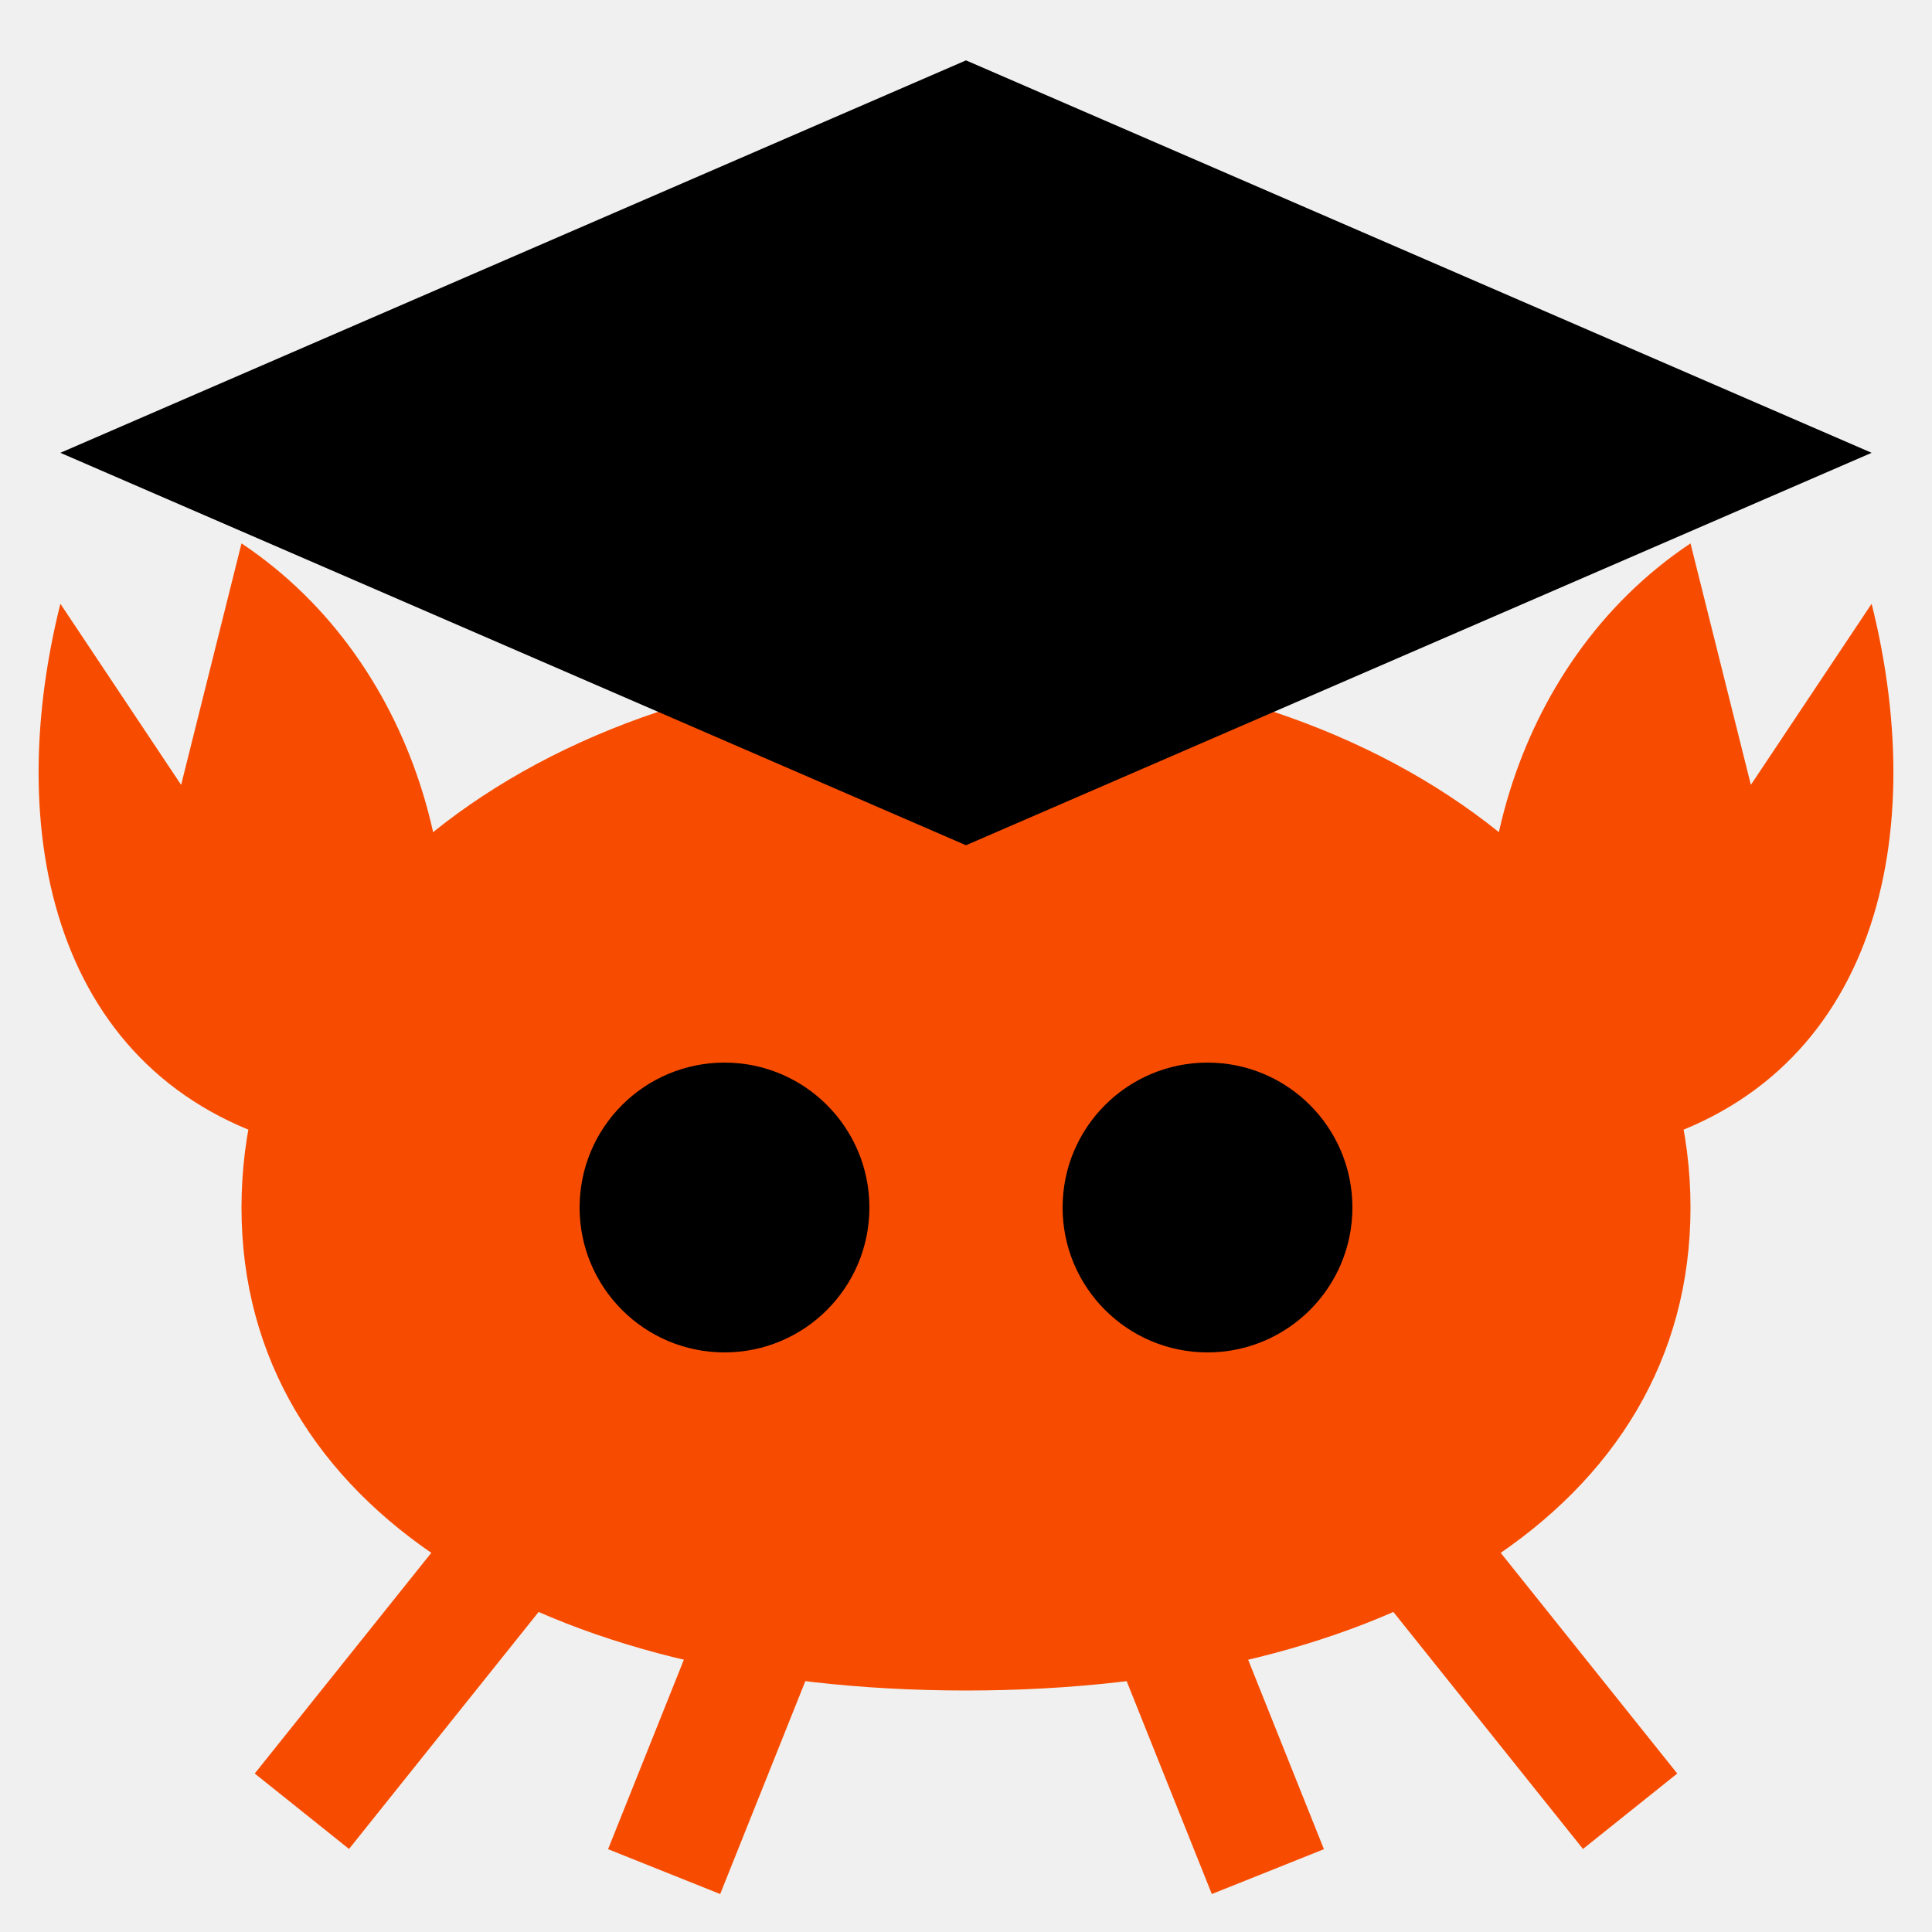
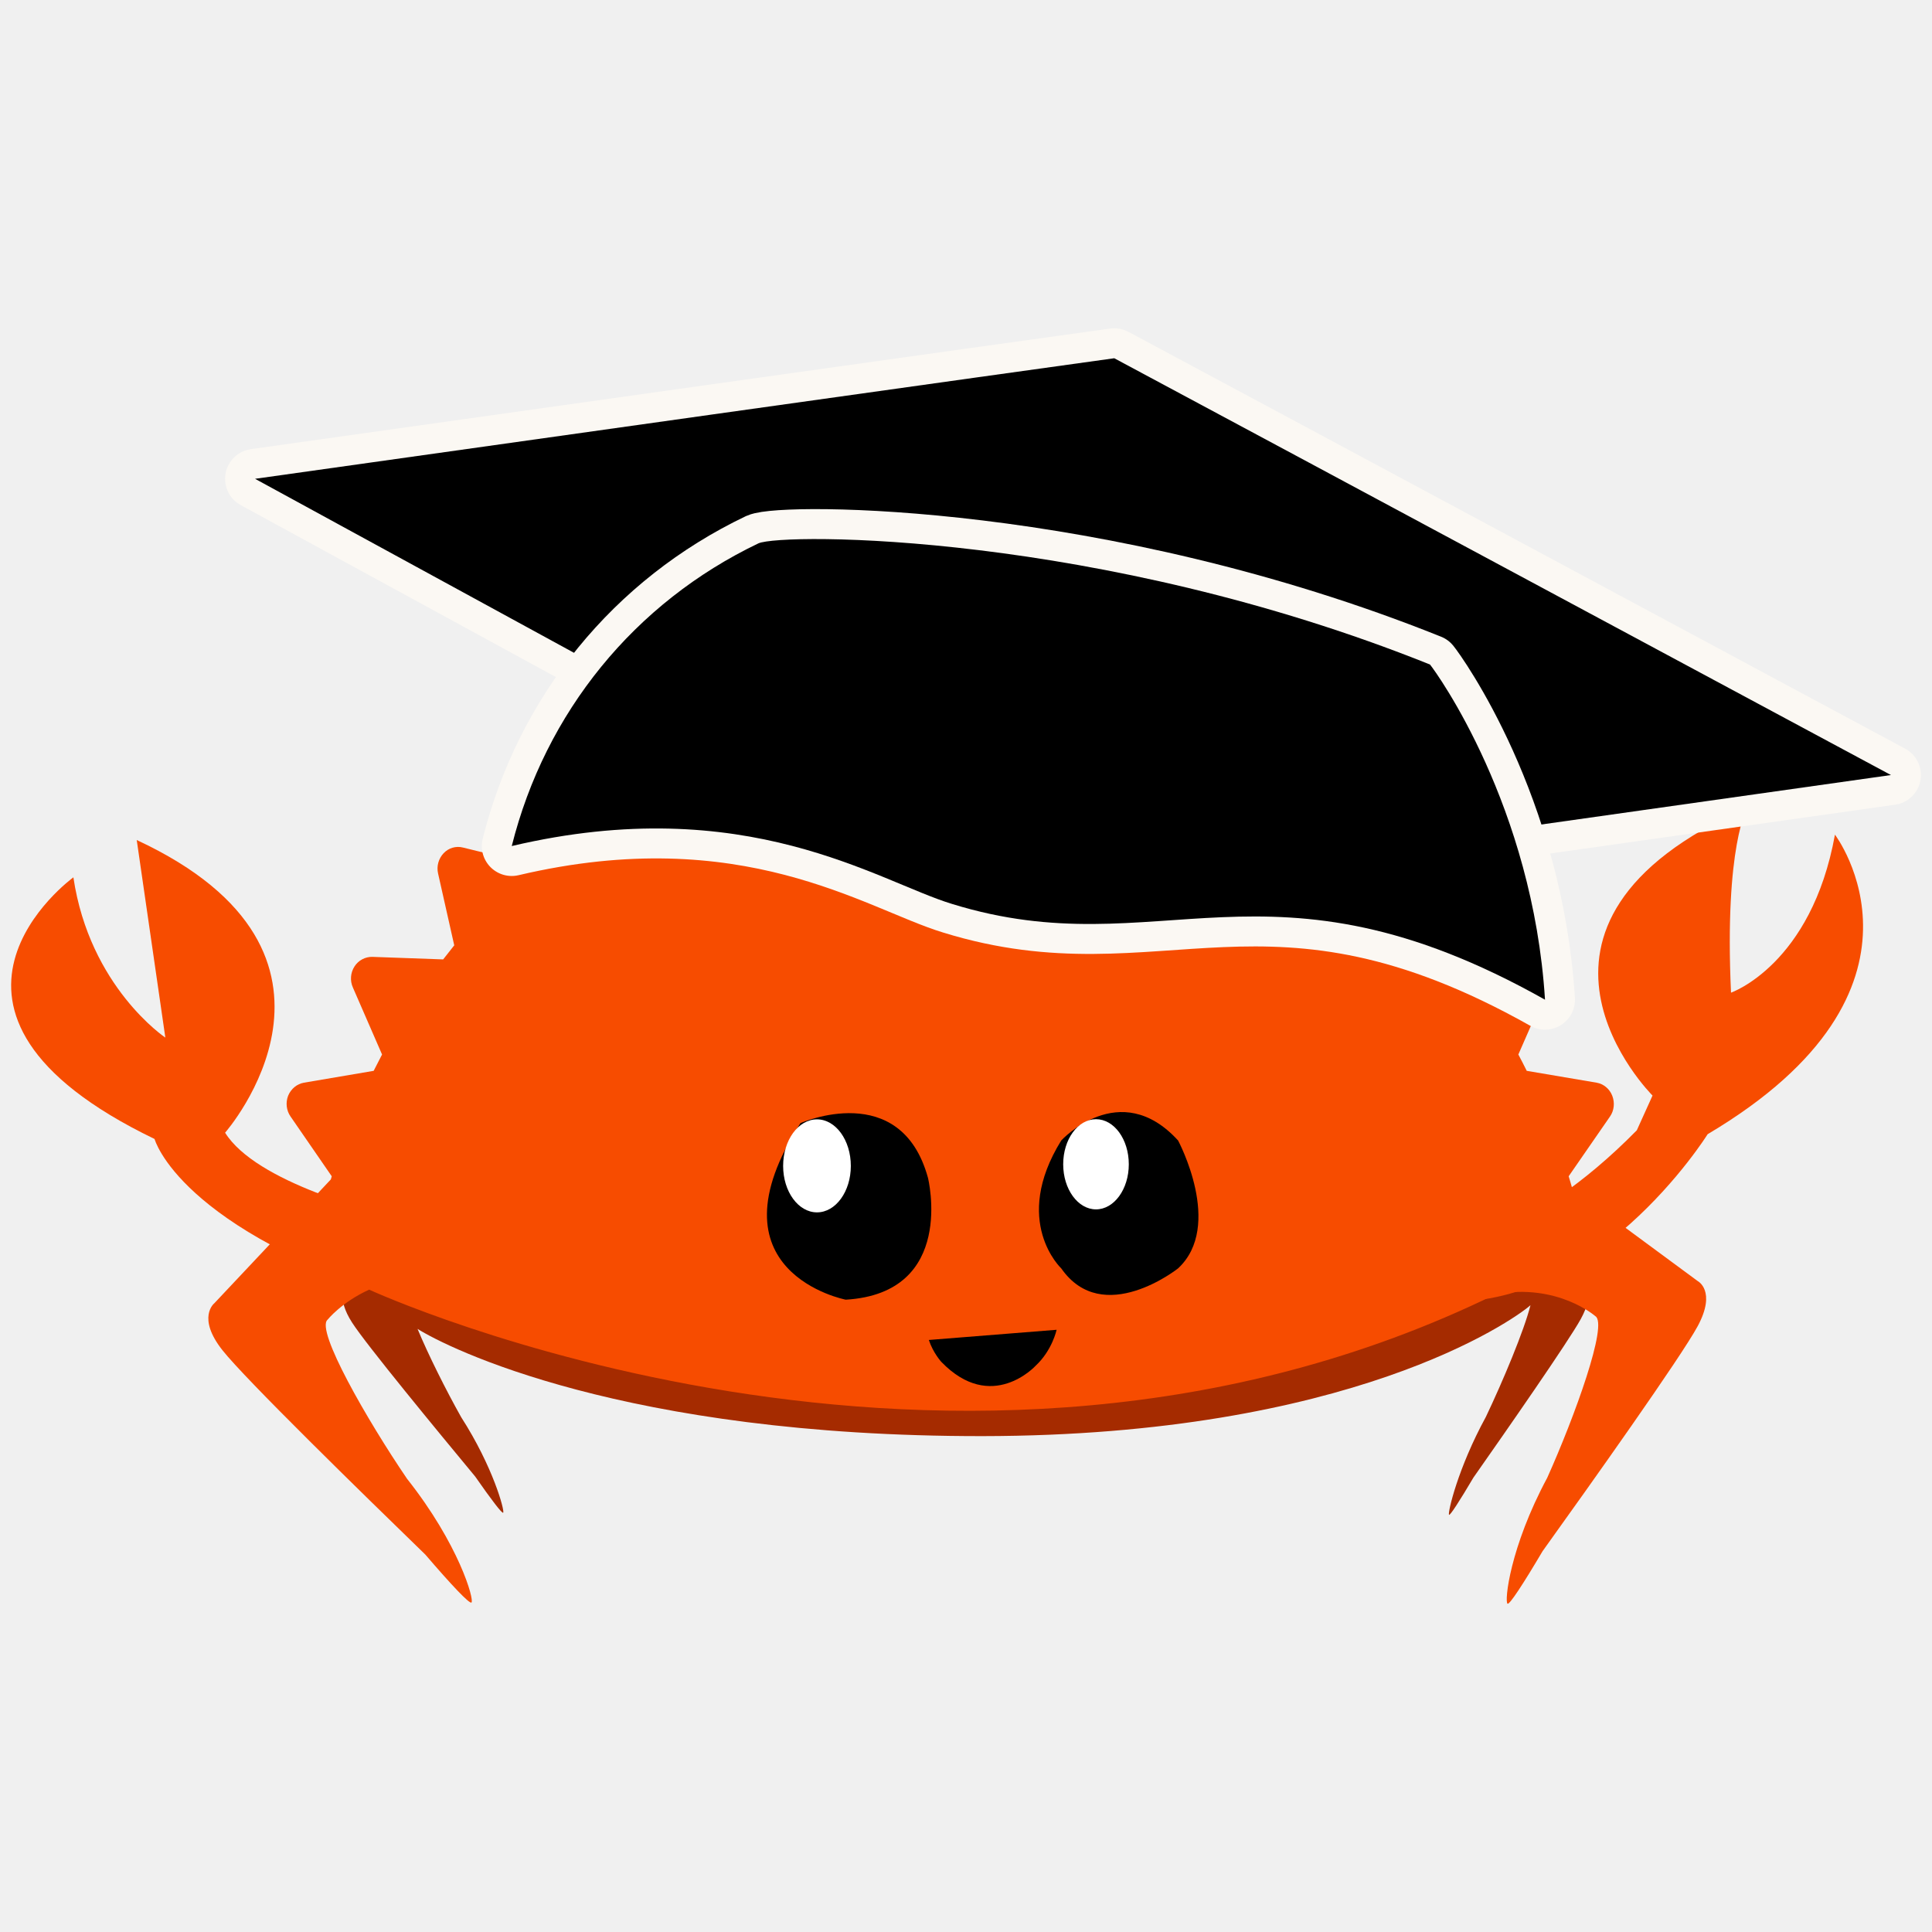
- <svg xmlns="http://www.w3.org/2000/svg" width="48" height="48" viewBox="0 0 32 32">
-   <style>@media(prefers-color-scheme:dark){.c{fill:#e4e9eb}}</style>
-   <path fill="none" stroke="#f74c00" stroke-width="2" d="M9 25l-4 5M13 26l-2 5M23 25l4 5M19 26l2 5" />
-   <path fill="#f74c00" d="M16 11c7 0 12 4 12 9s-5 8-12 8-12-3-12-8 5-9 12-9zM5 19C1 18 0 14 1 10l2 3 1-4c3 2 4 6 3 9zM25 18c-1-3 0-7 3-9l1 4 2-3c1 4 0 8-4 9z" />
-   <path class="c" d="M16 1l15 6.5-15 6.5L1 7.5z" />
-   <circle cx="12" cy="20" r="2.4" />
-   <circle cx="20" cy="20" r="2.4" />
+ <svg xmlns="http://www.w3.org/2000/svg" width="48" height="48" viewBox="256.63 7.49 129 129">
+   <path fill="#a52b00" d="m362.59 93.04-1.27-2.64c0-.1.01-.2.01-.3 0-3-3.12-5.75-8.35-7.96v1.83c-.51-.2-1.05-.4-1.6-.59v-.85c-7.48-2.7-18.63-4.42-31.07-4.42-10.88 0-20.76 1.31-28.07 3.44v2.99-3.61c-7.5 2.38-12.14 5.68-12.14 9.34 0 .58.11 1.15.34 1.7l-.77 1.36c0 0-.61.8.47 2.47.95 1.48 5.71 7.25 8.22 10.28 1.08 1.55 1.81 2.51 1.87 2.41.1-.14-.67-3.05-2.81-6.38-1-1.78-2.19-4.15-2.91-5.89 2 1.26 13.75 7.18 37.73 7.16 24.5-.03 35.39-7.7 36.58-8.74-.42 1.68-1.84 5.07-2.98 7.46-1.87 3.42-2.55 6.39-2.46 6.53.05.1.69-.89 1.63-2.48 2.19-3.12 6.34-9.08 7.17-10.59.94-1.72.41-2.52.41-2.52" />
+   <g fill="#f74c00">
+     <path d="m369.99 93.03-8.38-6.18c-.08-.27-.15-.55-.24-.82l2.76-3.99c.28-.4.33-.93.15-1.39s-.58-.79-1.05-.87l-4.66-.79c-.18-.37-.37-.73-.56-1.09l1.96-4.48c.2-.45.16-.98-.11-1.4-.26-.41-.71-.66-1.2-.64l-4.72.17c-.24-.31-.49-.63-.75-.94l1.09-4.8c.11-.48-.03-.99-.37-1.35-.34-.35-.83-.5-1.29-.38l-4.6 1.13c-.3-.26-.6-.52-.91-.78l.17-4.93c.01-.49-.22-.97-.62-1.24-.4-.28-.9-.32-1.34-.12l-4.29 2.04c-.35-.2-.69-.39-1.05-.58l-.75-4.86c-.08-.49-.4-.91-.84-1.1s-.95-.13-1.34.17l-3.82 2.87c-.38-.13-.76-.25-1.14-.36l-1.65-4.61c-.17-.46-.55-.81-1.03-.91-.47-.09-.95.07-1.28.43l-3.22 3.61c-.39-.05-.78-.09-1.17-.12l-2.48-4.19c-.25-.43-.7-.68-1.18-.68s-.92.25-1.17.68l-2.49 4.19c-.39.03-.78.07-1.17.12l-3.22-3.61c-.33-.36-.81-.52-1.28-.43-.47.1-.86.45-1.03.91l-1.65 4.61c-.38.11-.76.23-1.14.36l-3.82-2.87c-.39-.3-.9-.36-1.34-.17s-.76.61-.84 1.1l-.75 4.86c-.36.19-.7.38-1.05.58l-4.29-2.04c-.44-.21-.95-.16-1.34.12-.4.27-.63.75-.62 1.24l.17 4.93c-.31.26-.61.52-.91.78l-4.6-1.13c-.47-.12-.96.03-1.29.38-.34.36-.48.87-.37 1.35l1.08 4.8c-.25.31-.5.63-.74.94l-4.73-.17c-.47-.01-.93.23-1.19.64-.27.42-.31.95-.11 1.4l1.95 4.48c-.19.36-.37.72-.56 1.09l-4.65.79c-.47.08-.87.41-1.06.87-.18.46-.12.99.16 1.39l2.75 3.99c-.02.07-.04.14-.06.21l-7.78 8.27c0 0-1.19.94.54 3.13 1.53 1.94 9.4 9.62 13.55 13.65 1.75 2.04 2.95 3.31 3.08 3.2.2-.18-.84-3.89-4.3-8.26-2.66-3.91-6.12-9.93-5.31-10.62 0 0 .93-1.17 2.78-2.01.06.05-.07-.06 0 0 0 0 39.03 18 75.23.3 4.14-.74 6.64 1.47 6.64 1.47.87.5-1.37 6.69-3.21 10.79-2.5 4.65-2.87 8.28-2.65 8.41.13.08 1.04-1.31 2.34-3.51 3.2-4.46 9.25-12.97 10.36-15.03 1.26-2.35 0-3 0-3" />
+     <path d="m352.93 90.72c0 0 5.61-.26 12.99-7.76l1.05-2.32c0 0-11.45-11.39 6.34-19.25 0 0-1.55 2.54-1.1 12.38 0 0 5.37-1.86 6.94-10.55 0 0 7.83 10.32-8.5 20 0 0-7.66 12.28-18.46 11.1z" />
+   </g>
+   <path d="m327.49 83.64c0 0 3.9-4.27 7.8 0 0 0 3.06 5.7 0 8.54 0 0-5.02 3.99-7.8 0 0 0-3.35-3.13 0-8.54" />
+   <path fill="#fff" d="m332 85.23c0 1.66-.98 3.01-2.19 3.01s-2.19-1.35-2.19-3.01c0-1.67.98-3.01 2.19-3.01s2.19 1.34 2.19 3.01" />
+   <path d="m310.08 82.48c0 0 6.69-2.97 8.51 3.65 0 0 1.92 7.7-5.49 8.14 0 0-9.45-1.82-3.02-11.79" />
+   <path fill="#fff" d="m313.44 85.34c0 1.71-1.01 3.1-2.26 3.1s-2.26-1.39-2.26-3.1c0-1.72 1.01-3.11 2.26-3.11s2.26 1.39 2.26 3.11" />
+   <path d="m318.65 96.96 8.53-.68c0 0-.29 1.37-1.4 2.4 0 0-2.94 3.22-6.3-.26 0 0-.55-.6-.83-1.46" />
+   <path fill="#f74c00" d="m284.48 89.07c-.07 0-.14 0-.21.01-2.77-.63-10.55-2.66-12.61-5.96 0 0 10.48-11.92-5.9-19.54l1.91 13.19c0 0-5.05-3.37-6.14-10.7 0 0-12.3 8.92 5.42 17.47 0 0 1.61 6.04 17.04 10.86l.01-.04c.16.03.32.04.48.04 1.46 0 2.64-1.19 2.64-2.67 0-1.47-1.18-2.66-2.64-2.66" />
+   <g stroke="#fbf8f3" stroke-width="4" stroke-linejoin="round" paint-order="stroke">
+     <path d="m331.03 31.41c17.29 9.26 34.57 18.55 51.86 27.83-8.11 1.14-16.21 2.3-24.32 3.44-.96-2.94-2.22-5.78-3.76-8.46-1.13-1.96-1.32-2.87-2.67-3.54-.53-.26-18.75-7.72-40.92-8.18-3.08-.03-3.07-.51-6.46 1.36-3.37 2.04-6.46 4.6-8.92 7.7-7.39-4.04-14.79-8.06-22.18-12.1 8.53-1.21 53.76-7.56 57.37-8.05z" />
+     <path d="m352.11 51.86c.45.55 6.87 9.46 7.68 22.38-18.56-10.45-25.72-2.11-39.58-6.39-4.96-1.5-13.74-7.56-29.41-3.87 2.24-8.94 8.21-16.26 16.47-20.21 1.59-.71 22.76-.77 44.84 8.09z" />
+   </g>
</svg>
